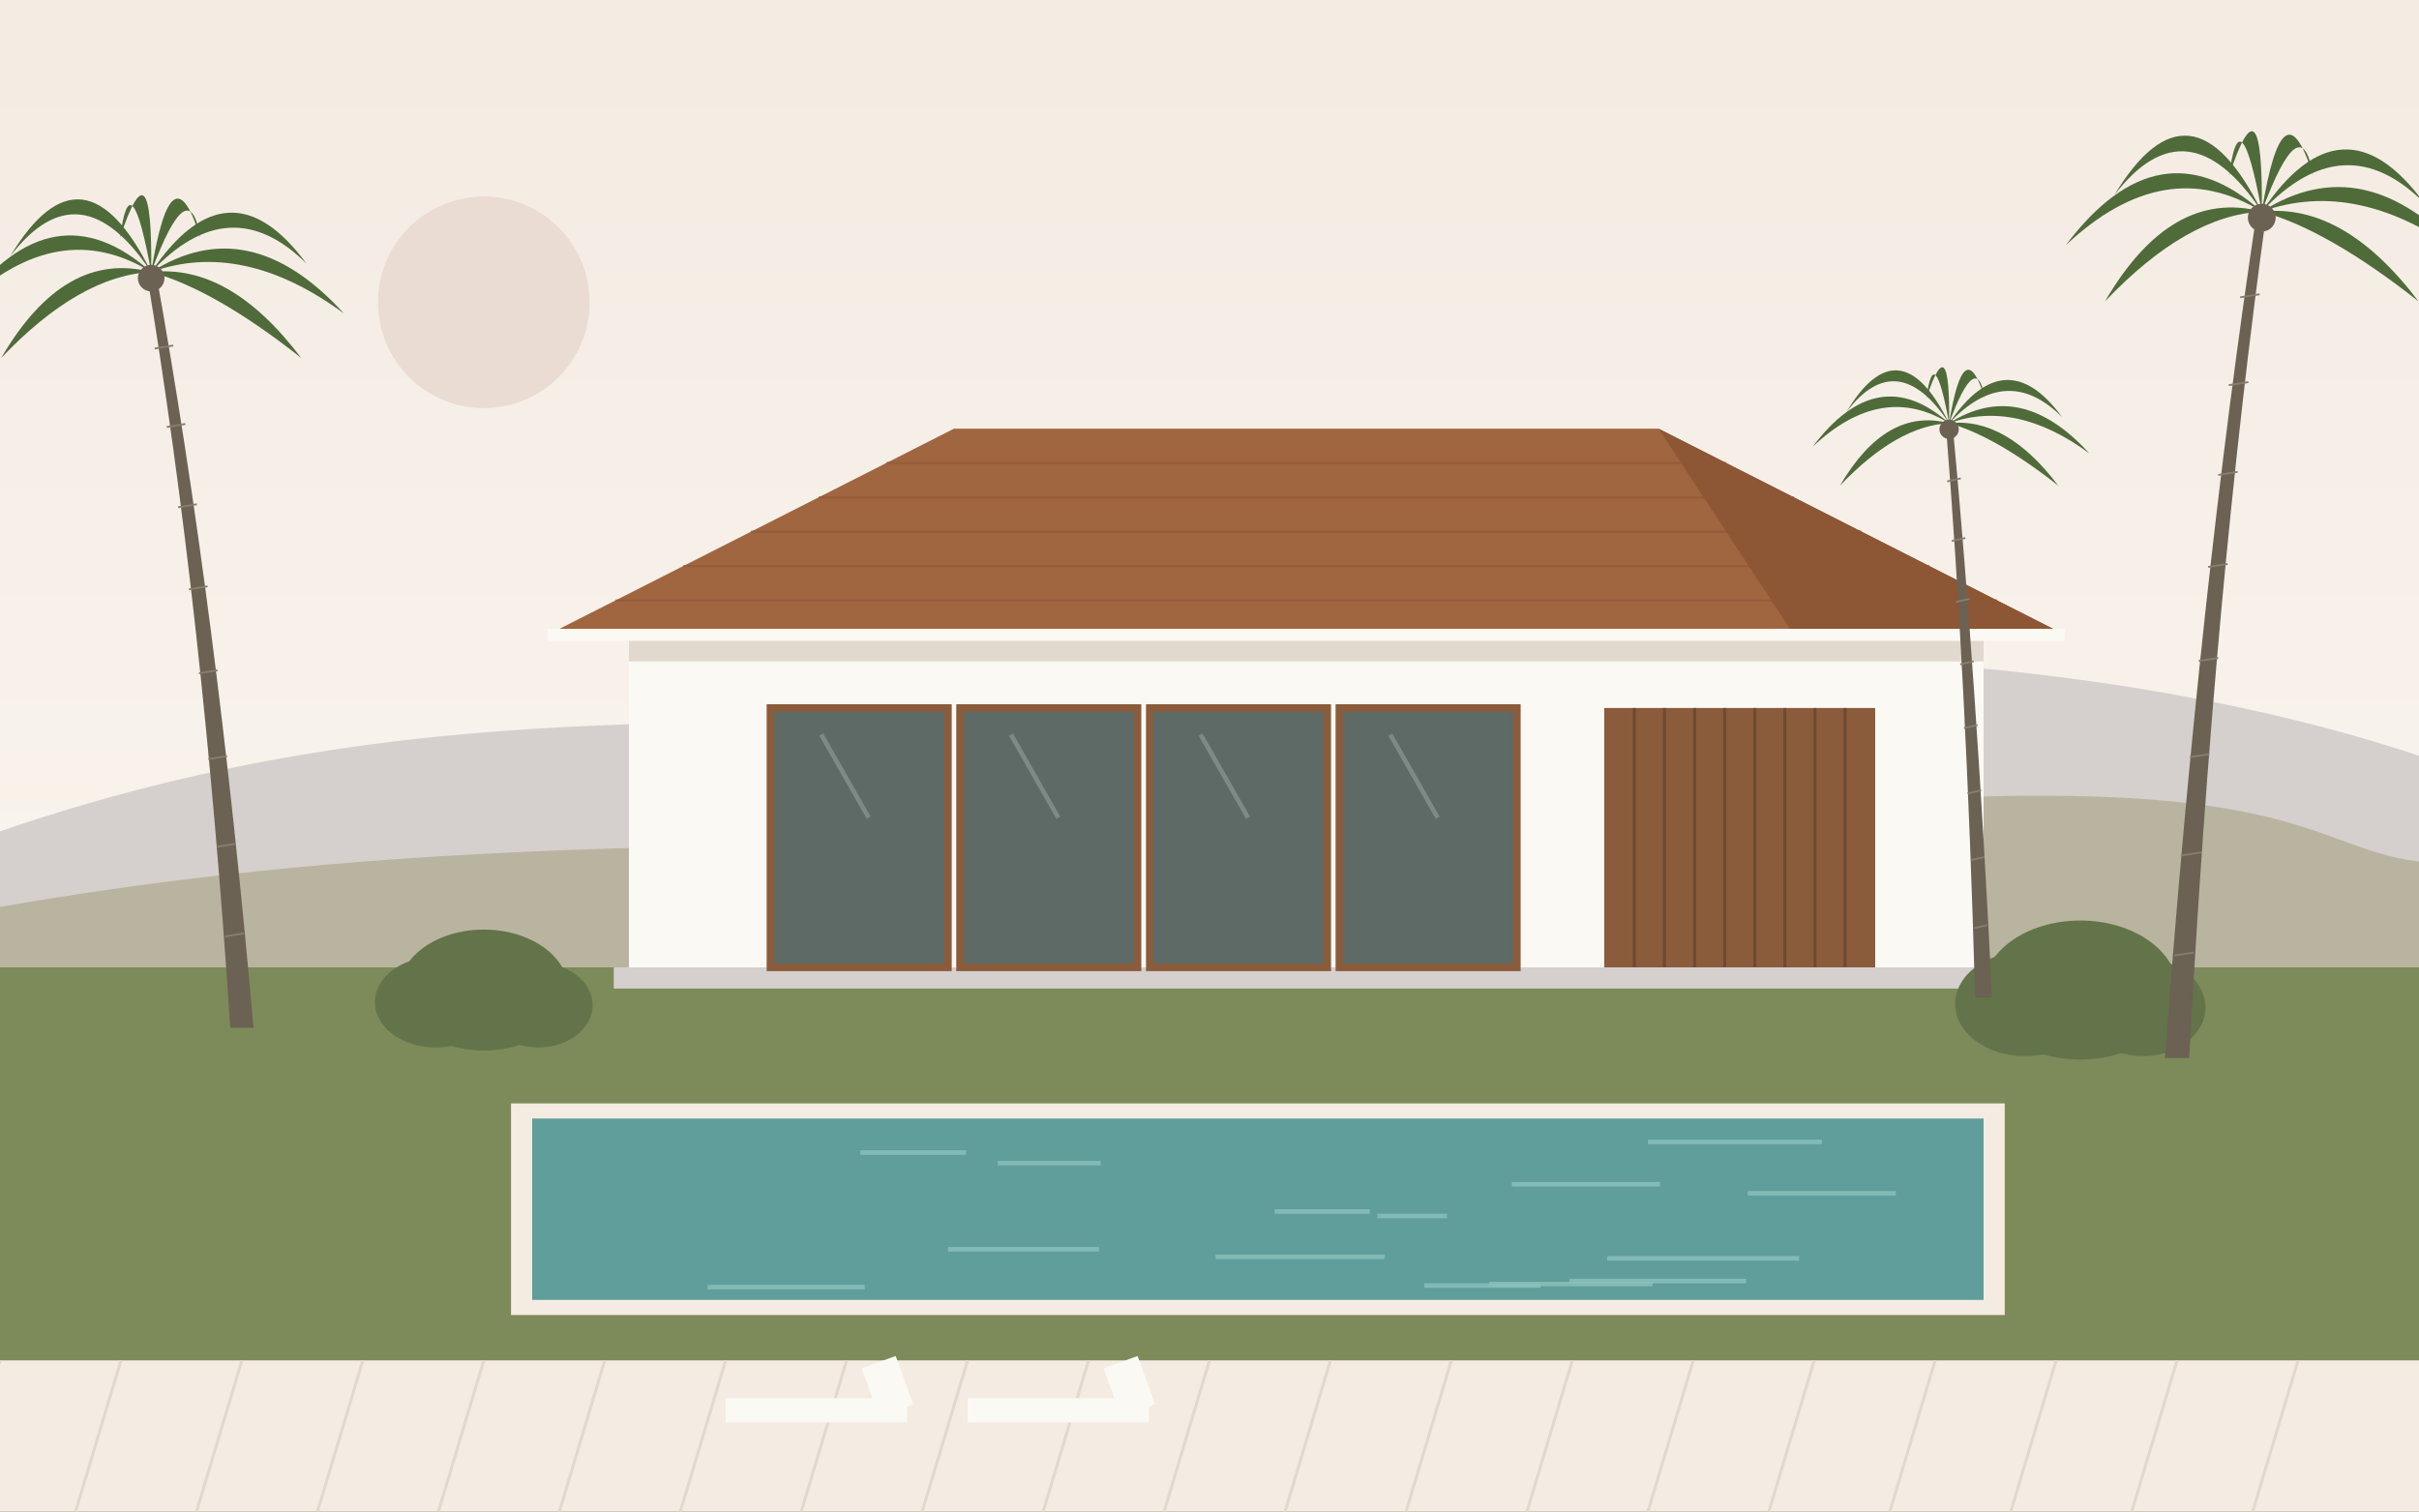
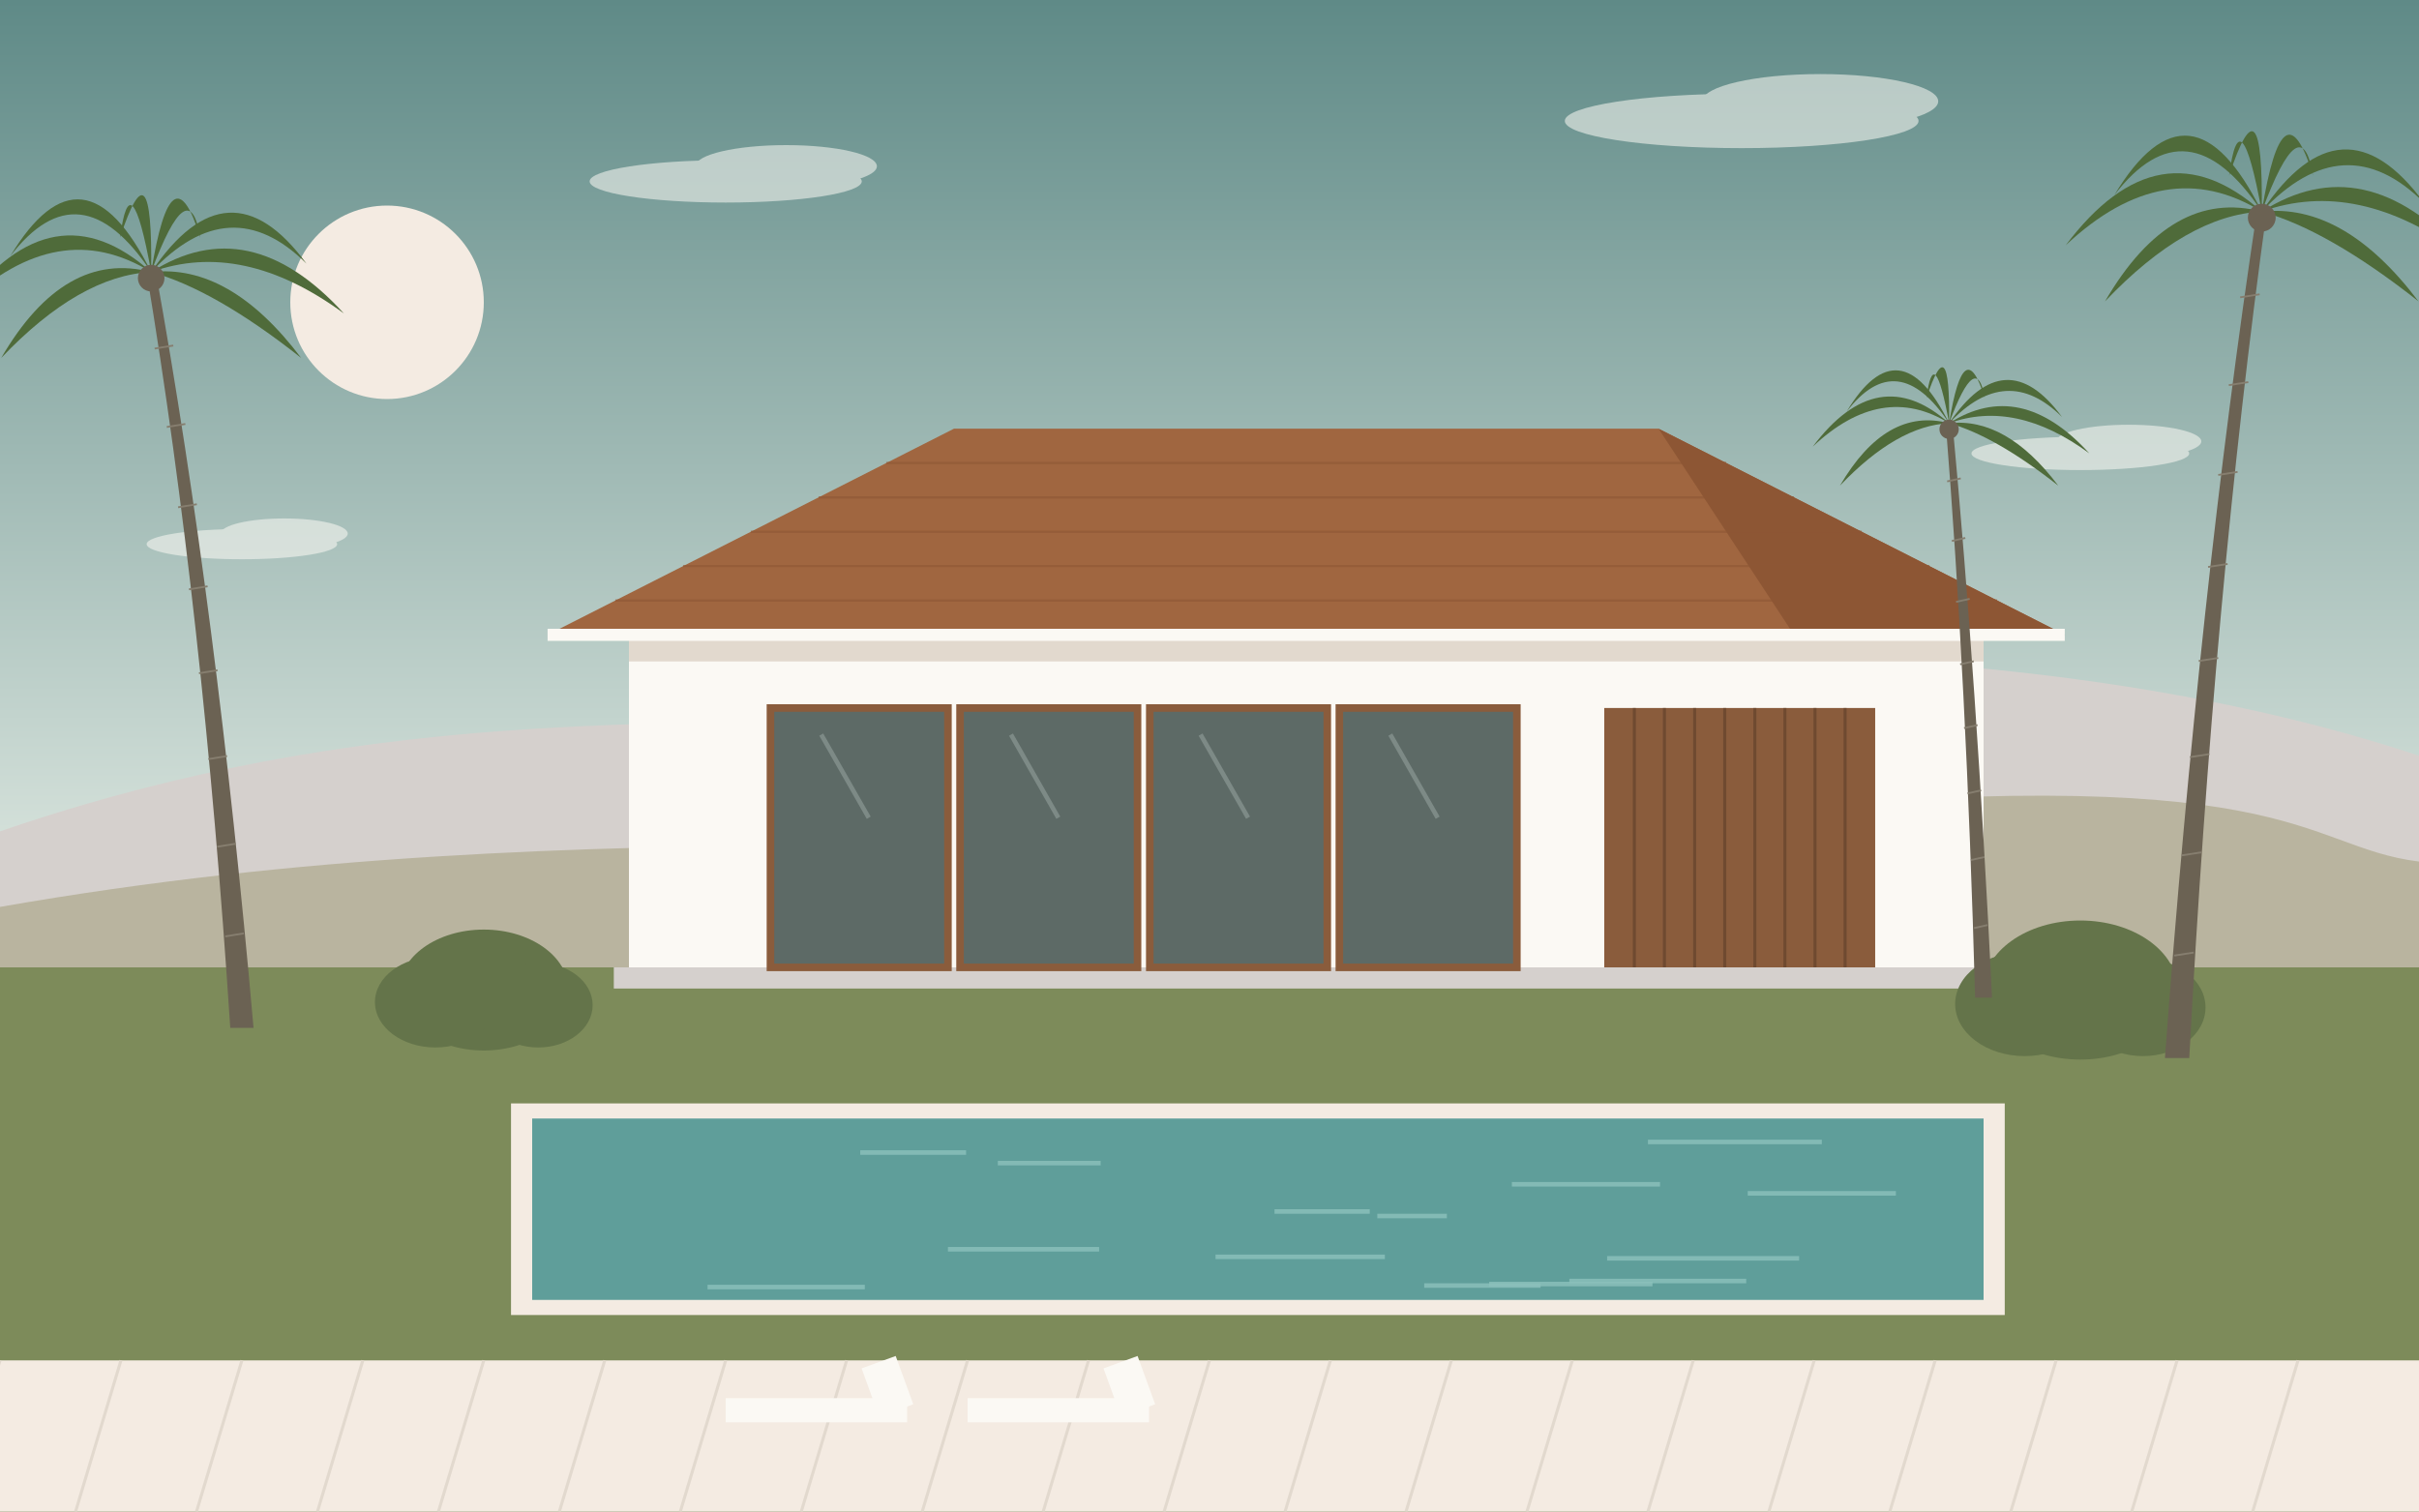
<svg xmlns="http://www.w3.org/2000/svg" viewBox="0 0 1600 1000" width="1600" height="1000" role="img" aria-label="Villa Aria exterior" preserveAspectRatio="xMidYMid slice">
  <defs>
-     <linearGradient id="sky" x1="0" y1="0" x2="0" y2="1">
-       <stop offset="0" stop-color="#f4ebe2" />
-       <stop offset="1" stop-color="#fbf9f4" />
+     <linearGradient id="sky" x1="0" y1="0" x2="0" y2=".62">
+       <stop offset="0" stop-color="#5f8a87" />
+       <stop offset="1" stop-color="#e1eae3" />
    </linearGradient>
  </defs>
  <rect width="1600" height="1000" fill="url(#sky)" />
-   <circle cx="320.0" cy="200.0" r="70" fill="#eadcd3" />
-   <path d="M0,550.0 C320.0,440.0 560.0,500.0 800.0,460.0 S1360.0,420.0 1600,500.0 L1600,1000 L0,1000 Z" fill="#d5d0cd" />
-   <path d="M0,600.0 C400.0,530.0 720.0,580.0 1120.0,540.0 S1520.0,560.0 1600,570.0 L1600,1000 L0,1000 Z" fill="#b9b49f" />
-   <rect x="0" y="640.0" width="1600" height="360.0" fill="#7d8b5a" />
-   <path d="M152.3,680.0 Q134.38,405.0 96.92,180.0 L103.08,180.0 Q143.62,405.0 167.7,680.0 Z" fill="#6b6253" />
-   <line x1="149.0" y1="619.5" x2="161.3" y2="617.5" stroke="#867e6f" stroke-width="1.2" />
-   <line x1="143.6" y1="560.2" x2="155.9" y2="558.2" stroke="#867e6f" stroke-width="1.2" />
-   <line x1="137.8" y1="502.2" x2="150.2" y2="500.2" stroke="#867e6f" stroke-width="1.2" />
-   <line x1="131.6" y1="445.4" x2="143.9" y2="443.4" stroke="#867e6f" stroke-width="1.2" />
-   <line x1="125.0" y1="389.9" x2="137.3" y2="387.9" stroke="#867e6f" stroke-width="1.2" />
-   <line x1="117.8" y1="335.6" x2="130.2" y2="333.6" stroke="#867e6f" stroke-width="1.2" />
-   <line x1="110.3" y1="282.5" x2="122.6" y2="280.5" stroke="#867e6f" stroke-width="1.2" />
-   <line x1="102.3" y1="230.6" x2="114.6" y2="228.6" stroke="#867e6f" stroke-width="1.2" />
-   <path d="M100.0,180.0 Q35.4,122.5 -24.0,201.4 Q38.8,142.2 100.0,180.0 Z" fill="#4f6b3a" />
-   <path d="M100.0,180.0 Q55.0,89.3 6.7,169.6 Q52.8,109.2 100.0,180.0 Z" fill="#4f6b3a" />
-   <path d="M100.0,180.0 Q101.1,91.4 79.4,157.2 Q86.3,104.8 100.0,180.0 Z" fill="#4f6b3a" />
-   <path d="M100.0,180.0 Q125.1,112.3 132.5,157.3 Q113.6,95.9 100.0,180.0 Z" fill="#4f6b3a" />
-   <path d="M100.0,180.0 Q152.2,124.2 202.7,174.4 Q151.1,104.3 100.0,180.0 Z" fill="#4f6b3a" />
-   <path d="M100.0,180.0 Q160.5,158.2 227.5,207.4 Q164.7,138.6 100.0,180.0 Z" fill="#4f6b3a" />
-   <path d="M100.0,180.0 Q42.7,164.9 0.8,236.8 Q52.7,182.3 100.0,180.0 Z" fill="#4f6b3a" />
-   <path d="M100.0,180.0 Q142.0,191.6 199.2,236.8 Q151.9,174.2 100.0,180.0 Z" fill="#4f6b3a" />
-   <circle cx="100.0" cy="184.0" r="8.8" fill="#6b6253" />
-   <ellipse cx="320.0" cy="655.0" rx="56.0" ry="40" fill="#64744a" />
-   <ellipse cx="288.0" cy="663.0" rx="40" ry="30.0" fill="#64744a" />
-   <ellipse cx="356.0" cy="665.0" rx="36.0" ry="28.0" fill="#64744a" />
-   <rect x="406.0" y="640.0" width="916" height="14" fill="#d5d0cd" />
-   <rect x="416.0" y="420.0" width="896" height="220.0" fill="#fbf9f4" />
-   <rect x="509.6" y="468.4" width="117.4" height="171.6" fill="#5d6a66" />
-   <rect x="509.6" y="468.4" width="117.4" height="171.6" fill="none" stroke="#8a5c3c" stroke-width="5" />
-   <line x1="543.2" y1="486.0" x2="574.6" y2="541.0" stroke="#7d8a86" stroke-width="3" />
-   <rect x="635.0" y="468.4" width="117.4" height="171.6" fill="#5d6a66" />
-   <rect x="635.0" y="468.4" width="117.4" height="171.6" fill="none" stroke="#8a5c3c" stroke-width="5" />
-   <line x1="668.7" y1="486.0" x2="700.0" y2="541.0" stroke="#7d8a86" stroke-width="3" />
-   <rect x="760.5" y="468.4" width="117.4" height="171.6" fill="#5d6a66" />
-   <rect x="760.5" y="468.4" width="117.4" height="171.6" fill="none" stroke="#8a5c3c" stroke-width="5" />
-   <line x1="794.1" y1="486.0" x2="825.5" y2="541.0" stroke="#7d8a86" stroke-width="3" />
-   <rect x="885.9" y="468.4" width="117.4" height="171.6" fill="#5d6a66" />
-   <rect x="885.9" y="468.4" width="117.4" height="171.6" fill="none" stroke="#8a5c3c" stroke-width="5" />
-   <line x1="919.6" y1="486.0" x2="950.9" y2="541.0" stroke="#7d8a86" stroke-width="3" />
-   <rect x="1061.1" y="468.4" width="179.2" height="171.6" fill="#8a5c3c" />
-   <line x1="1081.0" y1="468.4" x2="1081.0" y2="640.0" stroke="#6f4a30" stroke-width="2" />
-   <line x1="1100.9" y1="468.4" x2="1100.9" y2="640.0" stroke="#6f4a30" stroke-width="2" />
-   <line x1="1120.9" y1="468.4" x2="1120.9" y2="640.0" stroke="#6f4a30" stroke-width="2" />
-   <line x1="1140.8" y1="468.4" x2="1140.8" y2="640.0" stroke="#6f4a30" stroke-width="2" />
-   <line x1="1160.7" y1="468.4" x2="1160.7" y2="640.0" stroke="#6f4a30" stroke-width="2" />
-   <line x1="1180.6" y1="468.4" x2="1180.6" y2="640.0" stroke="#6f4a30" stroke-width="2" />
-   <line x1="1200.5" y1="468.4" x2="1200.5" y2="640.0" stroke="#6f4a30" stroke-width="2" />
-   <line x1="1220.4" y1="468.4" x2="1220.4" y2="640.0" stroke="#6f4a30" stroke-width="2" />
-   <rect x="416.0" y="420.0" width="896" height="17.6" fill="#e2d9ce" />
-   <path d="M362.2,420.0 L631.0,283.6 L1097.0,283.6 L1365.8,420.0 Z" fill="#a06640" />
-   <path d="M1097.0,283.6 L1365.8,420.0 L1186.6,420.0 Z" fill="#8d5634" />
-   <line x1="586.2" y1="306.3" x2="1141.8" y2="306.3" stroke="#8d5634" stroke-width="1.5" opacity=".6" />
-   <line x1="541.4" y1="329.1" x2="1186.6" y2="329.1" stroke="#8d5634" stroke-width="1.5" opacity=".6" />
-   <line x1="496.6" y1="351.8" x2="1231.4" y2="351.8" stroke="#8d5634" stroke-width="1.5" opacity=".6" />
-   <line x1="451.8" y1="374.5" x2="1276.2" y2="374.5" stroke="#8d5634" stroke-width="1.5" opacity=".6" />
-   <line x1="407.0" y1="397.3" x2="1321.0" y2="397.3" stroke="#8d5634" stroke-width="1.5" opacity=".6" />
-   <rect x="362.2" y="416.0" width="1003.5" height="8" fill="#fbf9f4" />
-   <ellipse cx="1376.0" cy="655.0" rx="64.4" ry="46" fill="#64744a" />
-   <ellipse cx="1339.2" cy="664.2" rx="46" ry="34.5" fill="#64744a" />
-   <ellipse cx="1417.4" cy="666.5" rx="41.4" ry="32.2" fill="#64744a" />
-   <path d="M1431.95,700.0 Q1454.77,392.0 1492.78,140.0 L1499.22,140.0 Q1464.43,392.0 1448.05,700.0 Z" fill="#6b6253" />
-   <line x1="1438.1" y1="632.2" x2="1451.0" y2="630.2" stroke="#867e6f" stroke-width="1.2" />
-   <line x1="1443.1" y1="565.9" x2="1456.0" y2="563.9" stroke="#867e6f" stroke-width="1.2" />
-   <line x1="1448.5" y1="500.9" x2="1461.4" y2="498.9" stroke="#867e6f" stroke-width="1.2" />
-   <line x1="1454.3" y1="437.3" x2="1467.2" y2="435.3" stroke="#867e6f" stroke-width="1.2" />
-   <line x1="1460.5" y1="375.1" x2="1473.4" y2="373.1" stroke="#867e6f" stroke-width="1.2" />
-   <line x1="1467.2" y1="314.2" x2="1480.0" y2="312.2" stroke="#867e6f" stroke-width="1.2" />
-   <line x1="1474.2" y1="254.8" x2="1487.1" y2="252.8" stroke="#867e6f" stroke-width="1.2" />
-   <line x1="1481.7" y1="196.7" x2="1494.6" y2="194.7" stroke="#867e6f" stroke-width="1.2" />
-   <path d="M1496.0,140.0 Q1428.4,79.8 1366.3,162.3 Q1432.0,100.5 1496.0,140.0 Z" fill="#4f6b3a" />
-   <path d="M1496.0,140.0 Q1449.0,45.2 1398.4,129.2 Q1446.7,66.0 1496.0,140.0 Z" fill="#4f6b3a" />
-   <path d="M1496.0,140.0 Q1497.1,47.3 1474.4,116.2 Q1481.6,61.4 1496.0,140.0 Z" fill="#4f6b3a" />
-   <path d="M1496.0,140.0 Q1522.2,69.2 1529.9,116.2 Q1510.2,52.0 1496.0,140.0 Z" fill="#4f6b3a" />
-   <path d="M1496.0,140.0 Q1550.6,81.7 1603.3,134.1 Q1549.4,60.8 1496.0,140.0 Z" fill="#4f6b3a" />
-   <path d="M1496.0,140.0 Q1559.3,117.2 1629.3,168.7 Q1563.7,96.7 1496.0,140.0 Z" fill="#4f6b3a" />
-   <path d="M1496.0,140.0 Q1436.1,124.2 1392.3,199.4 Q1446.5,142.4 1496.0,140.0 Z" fill="#4f6b3a" />
-   <path d="M1496.0,140.0 Q1539.9,152.2 1599.7,199.4 Q1550.3,134.0 1496.0,140.0 Z" fill="#4f6b3a" />
-   <circle cx="1496.0" cy="144.0" r="9.2" fill="#6b6253" />
-   <path d="M1306.4,660.0 Q1300.66,451.0 1286.96,280.0 L1291.44,280.0 Q1307.38,451.0 1317.6,660.0 Z" fill="#6b6253" />
-   <line x1="1305.7" y1="614.0" x2="1314.6" y2="612.0" stroke="#867e6f" stroke-width="1.2" />
-   <line x1="1303.6" y1="569.0" x2="1312.6" y2="567.0" stroke="#867e6f" stroke-width="1.2" />
-   <line x1="1301.4" y1="524.9" x2="1310.4" y2="522.9" stroke="#867e6f" stroke-width="1.2" />
-   <line x1="1299.1" y1="481.7" x2="1308.0" y2="479.7" stroke="#867e6f" stroke-width="1.2" />
-   <line x1="1296.5" y1="439.5" x2="1305.5" y2="437.5" stroke="#867e6f" stroke-width="1.2" />
-   <line x1="1293.8" y1="398.2" x2="1302.8" y2="396.2" stroke="#867e6f" stroke-width="1.2" />
-   <line x1="1291.0" y1="357.9" x2="1299.9" y2="355.9" stroke="#867e6f" stroke-width="1.2" />
-   <line x1="1287.9" y1="318.5" x2="1296.9" y2="316.5" stroke="#867e6f" stroke-width="1.2" />
-   <path d="M1289.2,280.0 Q1242.2,238.1 1199.0,295.5 Q1244.7,252.5 1289.2,280.0 Z" fill="#4f6b3a" />
-   <path d="M1289.2,280.0 Q1256.5,214.0 1221.3,272.5 Q1254.9,228.5 1289.2,280.0 Z" fill="#4f6b3a" />
-   <path d="M1289.2,280.0 Q1290.0,215.5 1274.2,263.4 Q1279.2,225.3 1289.2,280.0 Z" fill="#4f6b3a" />
-   <path d="M1289.2,280.0 Q1307.4,230.7 1312.8,263.5 Q1299.1,218.8 1289.2,280.0 Z" fill="#4f6b3a" />
-   <path d="M1289.2,280.0 Q1327.2,239.4 1363.9,275.9 Q1326.4,224.9 1289.2,280.0 Z" fill="#4f6b3a" />
-   <path d="M1289.2,280.0 Q1333.2,264.1 1381.9,299.9 Q1336.3,249.9 1289.2,280.0 Z" fill="#4f6b3a" />
-   <path d="M1289.2,280.0 Q1247.6,269.0 1217.0,321.3 Q1254.8,281.6 1289.2,280.0 Z" fill="#4f6b3a" />
-   <path d="M1289.2,280.0 Q1319.7,288.5 1361.4,321.3 Q1327.0,275.8 1289.2,280.0 Z" fill="#4f6b3a" />
-   <circle cx="1289.2" cy="284.0" r="6.4" fill="#6b6253" />
-   <rect x="338.0" y="730.0" width="988.0" height="140.0" fill="#f4ebe2" />
-   <rect x="352.0" y="740.0" width="960.0" height="120.0" fill="#5f9e9a" />
-   <rect x="843" y="800" width="63" height="3" fill="#8cc1bc" opacity=".8" />
-   <rect x="468" y="850" width="104" height="3" fill="#8cc1bc" opacity=".8" />
-   <rect x="942" y="849" width="77" height="3" fill="#8cc1bc" opacity=".8" />
-   <rect x="1090" y="754" width="115" height="3" fill="#8cc1bc" opacity=".8" />
-   <rect x="911" y="803" width="46" height="3" fill="#8cc1bc" opacity=".8" />
-   <rect x="1000" y="782" width="98" height="3" fill="#8cc1bc" opacity=".8" />
-   <rect x="660" y="768" width="68" height="3" fill="#8cc1bc" opacity=".8" />
-   <rect x="627" y="825" width="100" height="3" fill="#8cc1bc" opacity=".8" />
-   <rect x="1038" y="846" width="117" height="3" fill="#8cc1bc" opacity=".8" />
-   <rect x="804" y="830" width="112" height="3" fill="#8cc1bc" opacity=".8" />
-   <rect x="569" y="761" width="70" height="3" fill="#8cc1bc" opacity=".8" />
-   <rect x="985" y="848" width="108" height="3" fill="#8cc1bc" opacity=".8" />
-   <rect x="1156" y="788" width="98" height="3" fill="#8cc1bc" opacity=".8" />
-   <rect x="1063" y="831" width="127" height="3" fill="#8cc1bc" opacity=".8" />
-   <rect x="0" y="900.0" width="1600" height="100.0" fill="#f4ebe2" />
-   <line x1="0" y1="900.0" x2="-30" y2="1000" stroke="#e2d9ce" stroke-width="2" />
-   <line x1="80" y1="900.0" x2="50" y2="1000" stroke="#e2d9ce" stroke-width="2" />
-   <line x1="160" y1="900.0" x2="130" y2="1000" stroke="#e2d9ce" stroke-width="2" />
-   <line x1="240" y1="900.0" x2="210" y2="1000" stroke="#e2d9ce" stroke-width="2" />
-   <line x1="320" y1="900.0" x2="290" y2="1000" stroke="#e2d9ce" stroke-width="2" />
-   <line x1="400" y1="900.0" x2="370" y2="1000" stroke="#e2d9ce" stroke-width="2" />
-   <line x1="480" y1="900.0" x2="450" y2="1000" stroke="#e2d9ce" stroke-width="2" />
-   <line x1="560" y1="900.0" x2="530" y2="1000" stroke="#e2d9ce" stroke-width="2" />
-   <line x1="640" y1="900.0" x2="610" y2="1000" stroke="#e2d9ce" stroke-width="2" />
-   <line x1="720" y1="900.0" x2="690" y2="1000" stroke="#e2d9ce" stroke-width="2" />
-   <line x1="800" y1="900.0" x2="770" y2="1000" stroke="#e2d9ce" stroke-width="2" />
-   <line x1="880" y1="900.0" x2="850" y2="1000" stroke="#e2d9ce" stroke-width="2" />
-   <line x1="960" y1="900.0" x2="930" y2="1000" stroke="#e2d9ce" stroke-width="2" />
-   <line x1="1040" y1="900.0" x2="1010" y2="1000" stroke="#e2d9ce" stroke-width="2" />
-   <line x1="1120" y1="900.0" x2="1090" y2="1000" stroke="#e2d9ce" stroke-width="2" />
-   <line x1="1200" y1="900.0" x2="1170" y2="1000" stroke="#e2d9ce" stroke-width="2" />
-   <line x1="1280" y1="900.0" x2="1250" y2="1000" stroke="#e2d9ce" stroke-width="2" />
-   <line x1="1360" y1="900.0" x2="1330" y2="1000" stroke="#e2d9ce" stroke-width="2" />
-   <line x1="1440" y1="900.0" x2="1410" y2="1000" stroke="#e2d9ce" stroke-width="2" />
-   <line x1="1520" y1="900.0" x2="1490" y2="1000" stroke="#e2d9ce" stroke-width="2" />
-   <rect x="480.0" y="925.0" width="120" height="16" fill="#fbf9f4" />
-   <rect x="576.0" y="900.0" width="24" height="34" fill="#fbf9f4" transform="rotate(-20 588.0 920.0)" />
-   <rect x="640.0" y="925.0" width="120" height="16" fill="#fbf9f4" />
-   <rect x="736.0" y="900.0" width="24" height="34" fill="#fbf9f4" transform="rotate(-20 748.0 920.0)" />
+   <circle cx="256.0" cy="200.0" r="64" fill="#f4ebe2" />
+   <g opacity=".55" fill="#fbf9f4">
+     <ellipse cx="480" cy="120" rx="90" ry="14" />
+     <ellipse cx="520" cy="110" rx="60" ry="14" />
+   </g>
+   <g opacity=".55" fill="#fbf9f4">
+     <ellipse cx="1152" cy="80" rx="117" ry="18" />
+     <ellipse cx="1204" cy="67" rx="78" ry="18" />
+   </g>
+   <g opacity=".55" fill="#fbf9f4">
+     <ellipse cx="1376" cy="300" rx="72" ry="11" />
+     <ellipse cx="1408" cy="292" rx="48" ry="11" />
+   </g>
+   <g opacity=".55" fill="#fbf9f4">
+     <ellipse cx="160" cy="360" rx="63" ry="10" />
+     <ellipse cx="188" cy="353" rx="42" ry="10" />
+   </g>
+   <g transform="translate(0,0)">
+     <path d="M0,550.0 C320.0,440.0 560.0,500.0 800.0,460.0 S1360.0,420.0 1600,500.0 L1600,1000 L0,1000 Z" fill="#d5d0cd" />
+     <path d="M0,600.0 C400.0,530.0 720.0,580.0 1120.0,540.0 S1520.0,560.0 1600,570.0 L1600,1000 L0,1000 Z" fill="#b9b49f" />
+     <rect x="0" y="640.0" width="1600" height="360.0" fill="#7d8b5a" />
+     <path d="M152.3,680.0 Q134.38,405.0 96.92,180.0 L103.08,180.0 Q143.62,405.0 167.7,680.0 Z" fill="#6b6253" />
+     <line x1="149.0" y1="619.5" x2="161.3" y2="617.5" stroke="#867e6f" stroke-width="1.2" />
+     <line x1="143.6" y1="560.2" x2="155.9" y2="558.2" stroke="#867e6f" stroke-width="1.2" />
+     <line x1="137.8" y1="502.2" x2="150.2" y2="500.2" stroke="#867e6f" stroke-width="1.2" />
+     <line x1="131.6" y1="445.4" x2="143.9" y2="443.4" stroke="#867e6f" stroke-width="1.2" />
+     <line x1="125.0" y1="389.9" x2="137.3" y2="387.9" stroke="#867e6f" stroke-width="1.2" />
+     <line x1="117.8" y1="335.6" x2="130.2" y2="333.6" stroke="#867e6f" stroke-width="1.2" />
+     <line x1="110.3" y1="282.5" x2="122.6" y2="280.5" stroke="#867e6f" stroke-width="1.2" />
+     <line x1="102.3" y1="230.6" x2="114.6" y2="228.6" stroke="#867e6f" stroke-width="1.2" />
+     <path d="M100.0,180.0 Q35.4,122.5 -24.0,201.4 Q38.8,142.2 100.0,180.0 Z" fill="#4f6b3a" />
+     <path d="M100.0,180.0 Q55.0,89.3 6.7,169.6 Q52.8,109.2 100.0,180.0 Z" fill="#4f6b3a" />
+     <path d="M100.0,180.0 Q101.1,91.4 79.4,157.2 Q86.3,104.8 100.0,180.0 Z" fill="#4f6b3a" />
+     <path d="M100.0,180.0 Q125.1,112.3 132.5,157.3 Q113.6,95.9 100.0,180.0 Z" fill="#4f6b3a" />
+     <path d="M100.0,180.0 Q152.2,124.2 202.7,174.4 Q151.1,104.3 100.0,180.0 Z" fill="#4f6b3a" />
+     <path d="M100.0,180.0 Q160.5,158.2 227.5,207.4 Q164.7,138.6 100.0,180.0 Z" fill="#4f6b3a" />
+     <path d="M100.0,180.0 Q42.7,164.9 0.8,236.8 Q52.7,182.3 100.0,180.0 Z" fill="#4f6b3a" />
+     <path d="M100.0,180.0 Q142.0,191.6 199.2,236.8 Q151.9,174.2 100.0,180.0 Z" fill="#4f6b3a" />
+     <circle cx="100.0" cy="184.0" r="8.8" fill="#6b6253" />
+     <ellipse cx="320.0" cy="655.0" rx="56.0" ry="40" fill="#64744a" />
+     <ellipse cx="288.0" cy="663.0" rx="40" ry="30.0" fill="#64744a" />
+     <ellipse cx="356.0" cy="665.0" rx="36.0" ry="28.0" fill="#64744a" />
+     <rect x="406.0" y="640.0" width="916" height="14" fill="#d5d0cd" />
+     <rect x="416.0" y="420.0" width="896" height="220.0" fill="#fbf9f4" />
+     <rect x="509.6" y="468.4" width="117.4" height="171.6" fill="#5d6a66" />
+     <rect x="509.6" y="468.4" width="117.4" height="171.6" fill="none" stroke="#8a5c3c" stroke-width="5" />
+     <line x1="543.2" y1="486.0" x2="574.6" y2="541.0" stroke="#7d8a86" stroke-width="3" />
+     <rect x="635.0" y="468.4" width="117.4" height="171.6" fill="#5d6a66" />
+     <rect x="635.0" y="468.4" width="117.4" height="171.6" fill="none" stroke="#8a5c3c" stroke-width="5" />
+     <line x1="668.7" y1="486.0" x2="700.0" y2="541.0" stroke="#7d8a86" stroke-width="3" />
+     <rect x="760.5" y="468.4" width="117.4" height="171.6" fill="#5d6a66" />
+     <rect x="760.5" y="468.4" width="117.4" height="171.6" fill="none" stroke="#8a5c3c" stroke-width="5" />
+     <line x1="794.1" y1="486.0" x2="825.5" y2="541.0" stroke="#7d8a86" stroke-width="3" />
+     <rect x="885.9" y="468.4" width="117.4" height="171.6" fill="#5d6a66" />
+     <rect x="885.9" y="468.4" width="117.4" height="171.6" fill="none" stroke="#8a5c3c" stroke-width="5" />
+     <line x1="919.6" y1="486.0" x2="950.9" y2="541.0" stroke="#7d8a86" stroke-width="3" />
+     <rect x="1061.1" y="468.4" width="179.2" height="171.6" fill="#8a5c3c" />
+     <line x1="1081.0" y1="468.4" x2="1081.0" y2="640.0" stroke="#6f4a30" stroke-width="2" />
+     <line x1="1100.9" y1="468.4" x2="1100.9" y2="640.0" stroke="#6f4a30" stroke-width="2" />
+     <line x1="1120.9" y1="468.4" x2="1120.9" y2="640.0" stroke="#6f4a30" stroke-width="2" />
+     <line x1="1140.8" y1="468.4" x2="1140.8" y2="640.0" stroke="#6f4a30" stroke-width="2" />
+     <line x1="1160.7" y1="468.4" x2="1160.7" y2="640.0" stroke="#6f4a30" stroke-width="2" />
+     <line x1="1180.6" y1="468.4" x2="1180.6" y2="640.0" stroke="#6f4a30" stroke-width="2" />
+     <line x1="1200.5" y1="468.4" x2="1200.5" y2="640.0" stroke="#6f4a30" stroke-width="2" />
+     <line x1="1220.4" y1="468.4" x2="1220.4" y2="640.0" stroke="#6f4a30" stroke-width="2" />
+     <rect x="416.0" y="420.0" width="896" height="17.6" fill="#e2d9ce" />
+     <path d="M362.2,420.0 L631.0,283.6 L1097.0,283.6 L1365.8,420.0 Z" fill="#a06640" />
+     <path d="M1097.0,283.6 L1365.8,420.0 L1186.6,420.0 Z" fill="#8d5634" />
+     <line x1="586.2" y1="306.3" x2="1141.8" y2="306.3" stroke="#8d5634" stroke-width="1.5" opacity=".6" />
+     <line x1="541.4" y1="329.1" x2="1186.6" y2="329.1" stroke="#8d5634" stroke-width="1.5" opacity=".6" />
+     <line x1="496.6" y1="351.8" x2="1231.4" y2="351.8" stroke="#8d5634" stroke-width="1.5" opacity=".6" />
+     <line x1="451.8" y1="374.5" x2="1276.2" y2="374.5" stroke="#8d5634" stroke-width="1.5" opacity=".6" />
+     <line x1="407.0" y1="397.3" x2="1321.0" y2="397.3" stroke="#8d5634" stroke-width="1.5" opacity=".6" />
+     <rect x="362.2" y="416.0" width="1003.5" height="8" fill="#fbf9f4" />
+     <ellipse cx="1376.0" cy="655.0" rx="64.4" ry="46" fill="#64744a" />
+     <ellipse cx="1339.2" cy="664.2" rx="46" ry="34.5" fill="#64744a" />
+     <ellipse cx="1417.4" cy="666.5" rx="41.4" ry="32.2" fill="#64744a" />
+     <path d="M1431.95,700.0 Q1454.77,392.0 1492.78,140.0 L1499.22,140.0 Q1464.43,392.0 1448.05,700.0 Z" fill="#6b6253" />
+     <line x1="1438.1" y1="632.2" x2="1451.0" y2="630.2" stroke="#867e6f" stroke-width="1.2" />
+     <line x1="1443.1" y1="565.9" x2="1456.0" y2="563.9" stroke="#867e6f" stroke-width="1.2" />
+     <line x1="1448.5" y1="500.9" x2="1461.4" y2="498.9" stroke="#867e6f" stroke-width="1.2" />
+     <line x1="1454.3" y1="437.3" x2="1467.2" y2="435.3" stroke="#867e6f" stroke-width="1.2" />
+     <line x1="1460.5" y1="375.1" x2="1473.4" y2="373.1" stroke="#867e6f" stroke-width="1.2" />
+     <line x1="1467.2" y1="314.2" x2="1480.0" y2="312.2" stroke="#867e6f" stroke-width="1.2" />
+     <line x1="1474.2" y1="254.8" x2="1487.1" y2="252.8" stroke="#867e6f" stroke-width="1.2" />
+     <line x1="1481.7" y1="196.7" x2="1494.6" y2="194.7" stroke="#867e6f" stroke-width="1.2" />
+     <path d="M1496.0,140.0 Q1428.4,79.8 1366.3,162.3 Q1432.0,100.5 1496.0,140.0 Z" fill="#4f6b3a" />
+     <path d="M1496.0,140.0 Q1449.0,45.2 1398.4,129.2 Q1446.7,66.0 1496.0,140.0 Z" fill="#4f6b3a" />
+     <path d="M1496.0,140.0 Q1497.1,47.3 1474.4,116.2 Q1481.6,61.4 1496.0,140.0 Z" fill="#4f6b3a" />
+     <path d="M1496.0,140.0 Q1522.2,69.2 1529.9,116.2 Q1510.2,52.0 1496.0,140.0 Z" fill="#4f6b3a" />
+     <path d="M1496.0,140.0 Q1550.6,81.7 1603.3,134.1 Q1549.4,60.8 1496.0,140.0 Z" fill="#4f6b3a" />
+     <path d="M1496.0,140.0 Q1559.3,117.2 1629.3,168.7 Q1563.7,96.7 1496.0,140.0 Z" fill="#4f6b3a" />
+     <path d="M1496.0,140.0 Q1436.1,124.2 1392.3,199.4 Q1446.5,142.4 1496.0,140.0 Z" fill="#4f6b3a" />
+     <path d="M1496.0,140.0 Q1539.9,152.2 1599.7,199.4 Q1550.3,134.0 1496.0,140.0 Z" fill="#4f6b3a" />
+     <circle cx="1496.0" cy="144.0" r="9.2" fill="#6b6253" />
+     <path d="M1306.4,660.0 Q1300.66,451.0 1286.96,280.0 L1291.44,280.0 Q1307.38,451.0 1317.6,660.0 Z" fill="#6b6253" />
+     <line x1="1305.7" y1="614.0" x2="1314.6" y2="612.0" stroke="#867e6f" stroke-width="1.2" />
+     <line x1="1303.6" y1="569.0" x2="1312.6" y2="567.0" stroke="#867e6f" stroke-width="1.2" />
+     <line x1="1301.4" y1="524.9" x2="1310.4" y2="522.9" stroke="#867e6f" stroke-width="1.2" />
+     <line x1="1299.1" y1="481.7" x2="1308.0" y2="479.7" stroke="#867e6f" stroke-width="1.2" />
+     <line x1="1296.5" y1="439.5" x2="1305.5" y2="437.5" stroke="#867e6f" stroke-width="1.2" />
+     <line x1="1293.8" y1="398.2" x2="1302.8" y2="396.2" stroke="#867e6f" stroke-width="1.2" />
+     <line x1="1291.0" y1="357.9" x2="1299.9" y2="355.9" stroke="#867e6f" stroke-width="1.2" />
+     <line x1="1287.9" y1="318.5" x2="1296.9" y2="316.5" stroke="#867e6f" stroke-width="1.2" />
+     <path d="M1289.2,280.0 Q1242.2,238.1 1199.0,295.5 Q1244.7,252.5 1289.2,280.0 Z" fill="#4f6b3a" />
+     <path d="M1289.2,280.0 Q1256.5,214.0 1221.3,272.5 Q1254.9,228.5 1289.2,280.0 Z" fill="#4f6b3a" />
+     <path d="M1289.2,280.0 Q1290.0,215.5 1274.2,263.4 Q1279.2,225.3 1289.2,280.0 Z" fill="#4f6b3a" />
+     <path d="M1289.2,280.0 Q1307.4,230.7 1312.8,263.5 Q1299.1,218.8 1289.2,280.0 Z" fill="#4f6b3a" />
+     <path d="M1289.2,280.0 Q1327.2,239.4 1363.9,275.9 Q1326.4,224.9 1289.2,280.0 Z" fill="#4f6b3a" />
+     <path d="M1289.2,280.0 Q1333.2,264.1 1381.9,299.9 Q1336.3,249.9 1289.2,280.0 Z" fill="#4f6b3a" />
+     <path d="M1289.2,280.0 Q1247.6,269.0 1217.0,321.3 Q1254.8,281.6 1289.2,280.0 Z" fill="#4f6b3a" />
+     <path d="M1289.2,280.0 Q1319.7,288.5 1361.4,321.3 Q1327.0,275.8 1289.2,280.0 Z" fill="#4f6b3a" />
+     <circle cx="1289.2" cy="284.0" r="6.4" fill="#6b6253" />
+     <rect x="338.0" y="730.0" width="988.0" height="140.0" fill="#f4ebe2" />
+     <rect x="352.0" y="740.0" width="960.0" height="120.0" fill="#5f9e9a" />
+     <rect x="843" y="800" width="63" height="3" fill="#8cc1bc" opacity=".8" />
+     <rect x="468" y="850" width="104" height="3" fill="#8cc1bc" opacity=".8" />
+     <rect x="942" y="849" width="77" height="3" fill="#8cc1bc" opacity=".8" />
+     <rect x="1090" y="754" width="115" height="3" fill="#8cc1bc" opacity=".8" />
+     <rect x="911" y="803" width="46" height="3" fill="#8cc1bc" opacity=".8" />
+     <rect x="1000" y="782" width="98" height="3" fill="#8cc1bc" opacity=".8" />
+     <rect x="660" y="768" width="68" height="3" fill="#8cc1bc" opacity=".8" />
+     <rect x="627" y="825" width="100" height="3" fill="#8cc1bc" opacity=".8" />
+     <rect x="1038" y="846" width="117" height="3" fill="#8cc1bc" opacity=".8" />
+     <rect x="804" y="830" width="112" height="3" fill="#8cc1bc" opacity=".8" />
+     <rect x="569" y="761" width="70" height="3" fill="#8cc1bc" opacity=".8" />
+     <rect x="985" y="848" width="108" height="3" fill="#8cc1bc" opacity=".8" />
+     <rect x="1156" y="788" width="98" height="3" fill="#8cc1bc" opacity=".8" />
+     <rect x="1063" y="831" width="127" height="3" fill="#8cc1bc" opacity=".8" />
+     <rect x="0" y="900.0" width="1600" height="100.0" fill="#f4ebe2" />
+     <line x1="0" y1="900.0" x2="-30" y2="1000" stroke="#e2d9ce" stroke-width="2" />
+     <line x1="80" y1="900.0" x2="50" y2="1000" stroke="#e2d9ce" stroke-width="2" />
+     <line x1="160" y1="900.0" x2="130" y2="1000" stroke="#e2d9ce" stroke-width="2" />
+     <line x1="240" y1="900.0" x2="210" y2="1000" stroke="#e2d9ce" stroke-width="2" />
+     <line x1="320" y1="900.0" x2="290" y2="1000" stroke="#e2d9ce" stroke-width="2" />
+     <line x1="400" y1="900.0" x2="370" y2="1000" stroke="#e2d9ce" stroke-width="2" />
+     <line x1="480" y1="900.0" x2="450" y2="1000" stroke="#e2d9ce" stroke-width="2" />
+     <line x1="560" y1="900.0" x2="530" y2="1000" stroke="#e2d9ce" stroke-width="2" />
+     <line x1="640" y1="900.0" x2="610" y2="1000" stroke="#e2d9ce" stroke-width="2" />
+     <line x1="720" y1="900.0" x2="690" y2="1000" stroke="#e2d9ce" stroke-width="2" />
+     <line x1="800" y1="900.0" x2="770" y2="1000" stroke="#e2d9ce" stroke-width="2" />
+     <line x1="880" y1="900.0" x2="850" y2="1000" stroke="#e2d9ce" stroke-width="2" />
+     <line x1="960" y1="900.0" x2="930" y2="1000" stroke="#e2d9ce" stroke-width="2" />
+     <line x1="1040" y1="900.0" x2="1010" y2="1000" stroke="#e2d9ce" stroke-width="2" />
+     <line x1="1120" y1="900.0" x2="1090" y2="1000" stroke="#e2d9ce" stroke-width="2" />
+     <line x1="1200" y1="900.0" x2="1170" y2="1000" stroke="#e2d9ce" stroke-width="2" />
+     <line x1="1280" y1="900.0" x2="1250" y2="1000" stroke="#e2d9ce" stroke-width="2" />
+     <line x1="1360" y1="900.0" x2="1330" y2="1000" stroke="#e2d9ce" stroke-width="2" />
+     <line x1="1440" y1="900.0" x2="1410" y2="1000" stroke="#e2d9ce" stroke-width="2" />
+     <line x1="1520" y1="900.0" x2="1490" y2="1000" stroke="#e2d9ce" stroke-width="2" />
+     <rect x="480.0" y="925.0" width="120" height="16" fill="#fbf9f4" />
+     <rect x="576.0" y="900.0" width="24" height="34" fill="#fbf9f4" transform="rotate(-20 588.0 920.0)" />
+     <rect x="640.0" y="925.0" width="120" height="16" fill="#fbf9f4" />
+     <rect x="736.0" y="900.0" width="24" height="34" fill="#fbf9f4" transform="rotate(-20 748.0 920.0)" />
+   </g>
</svg>
